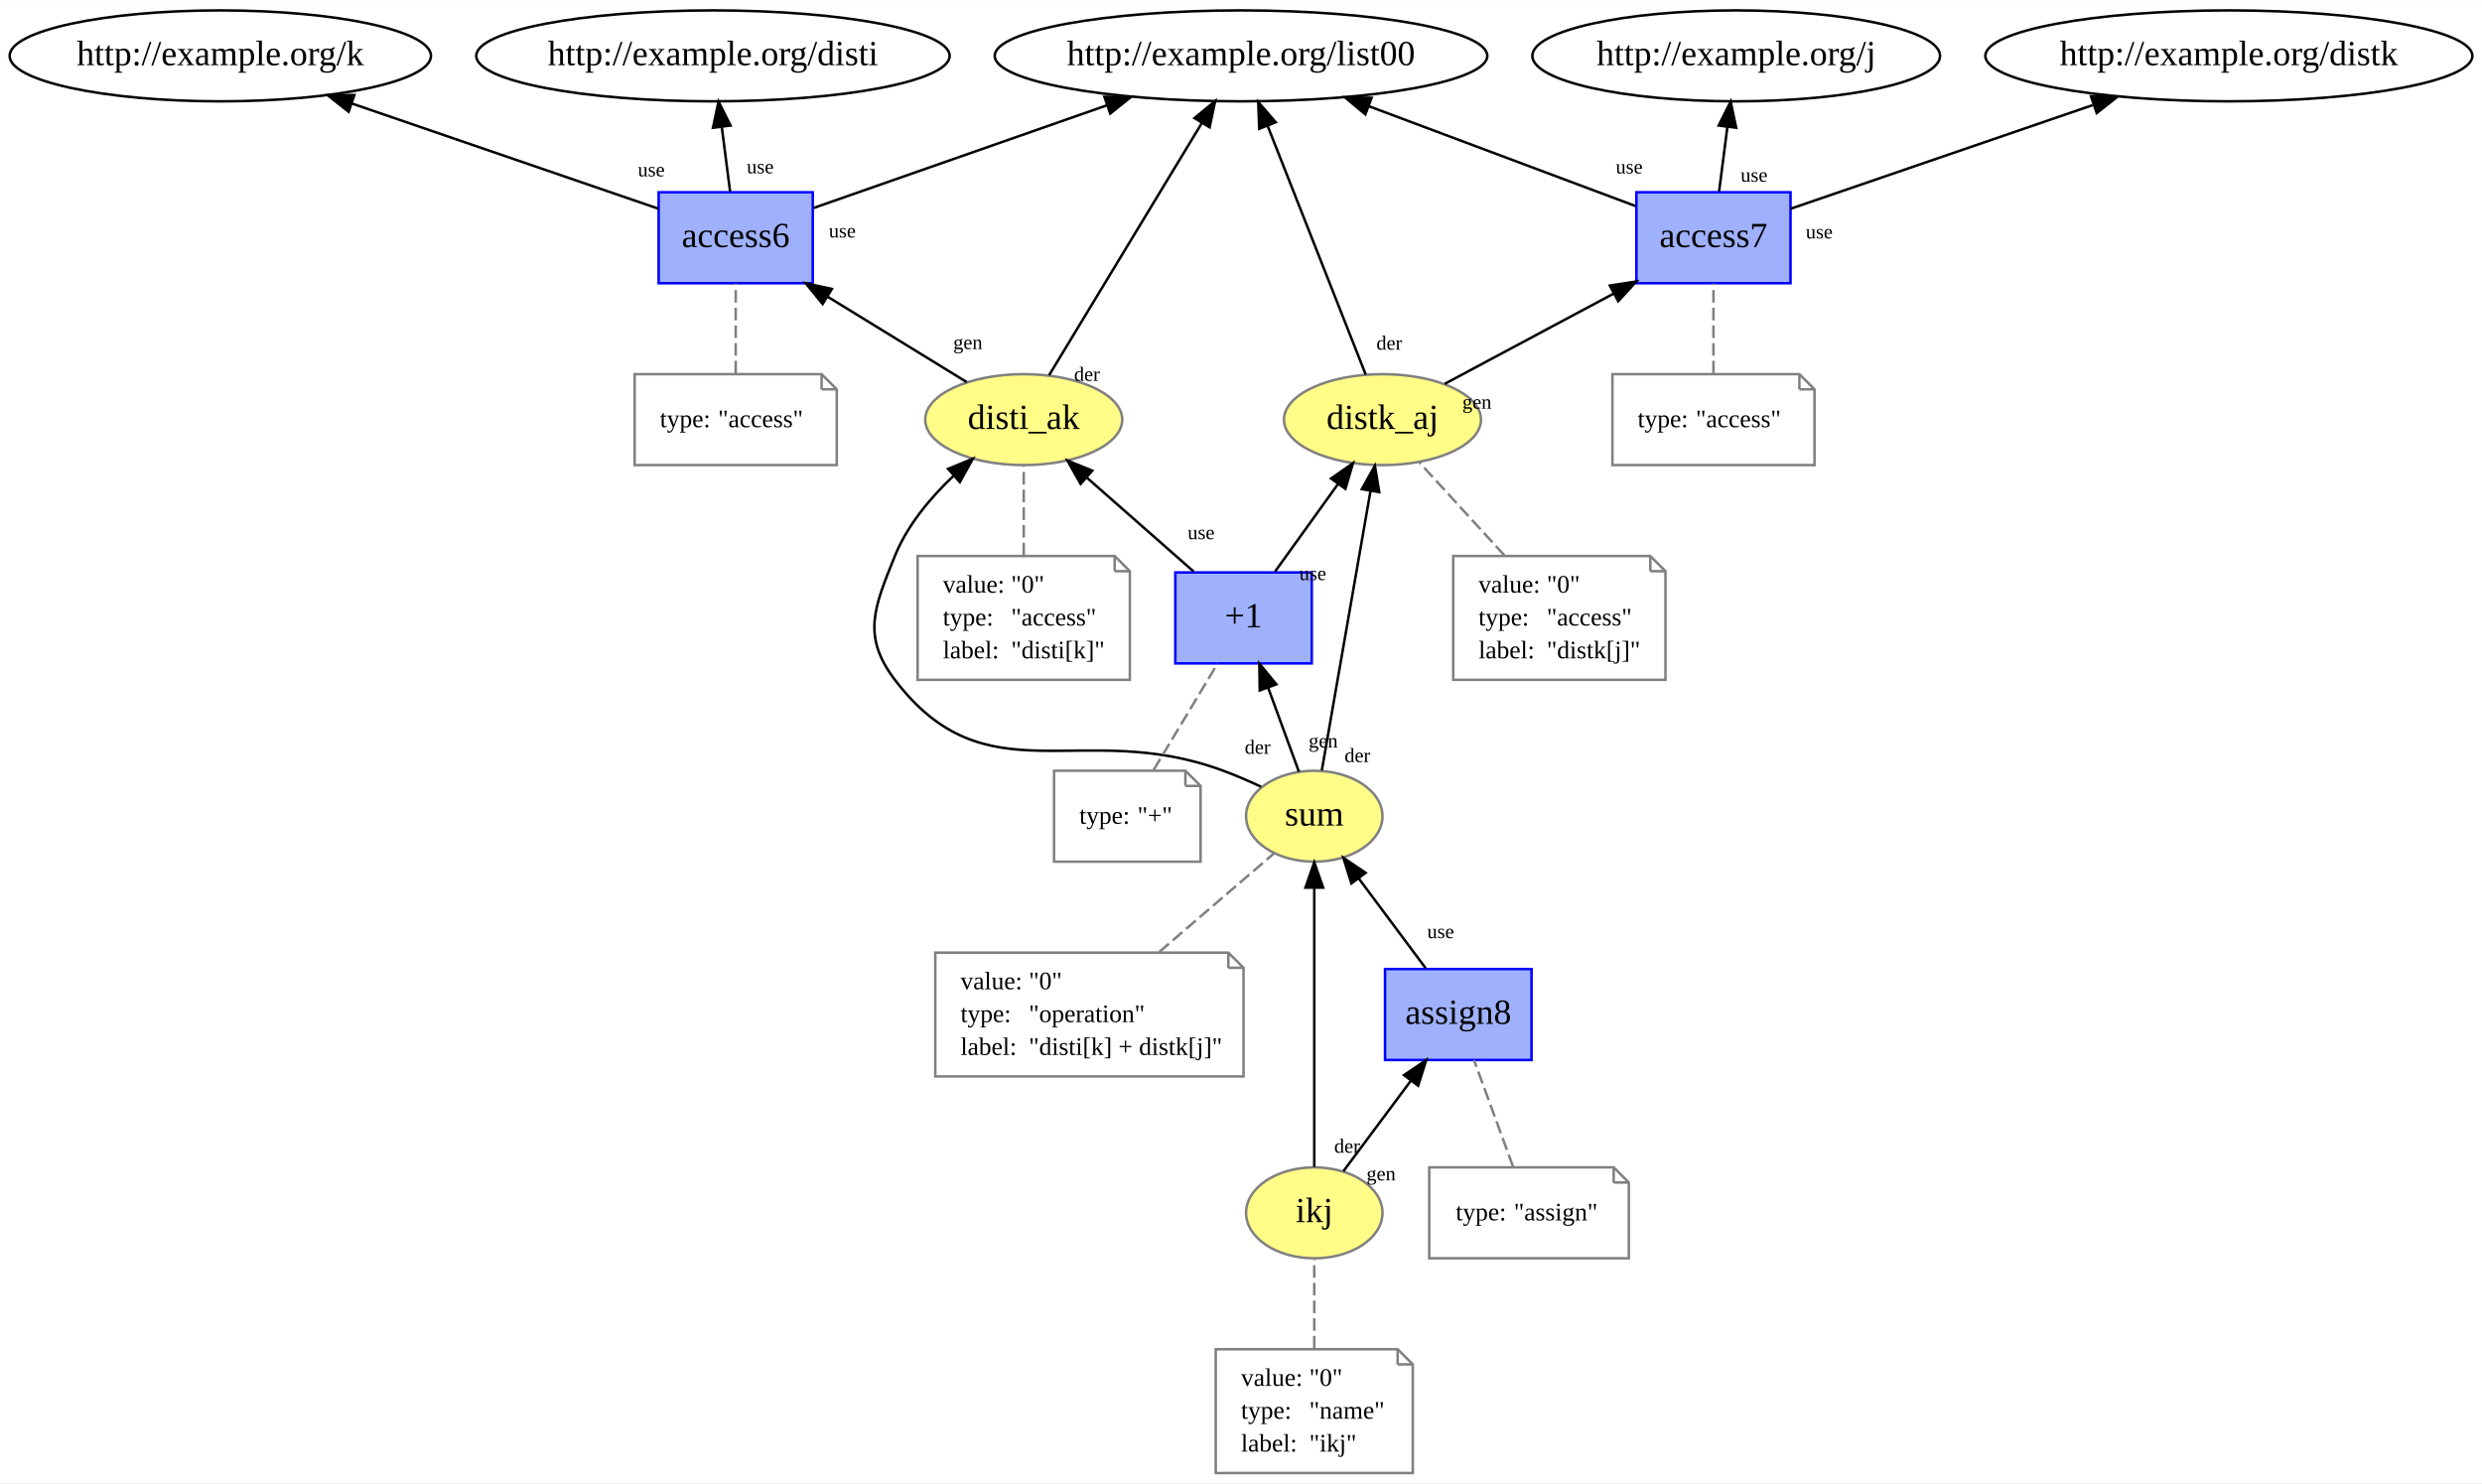
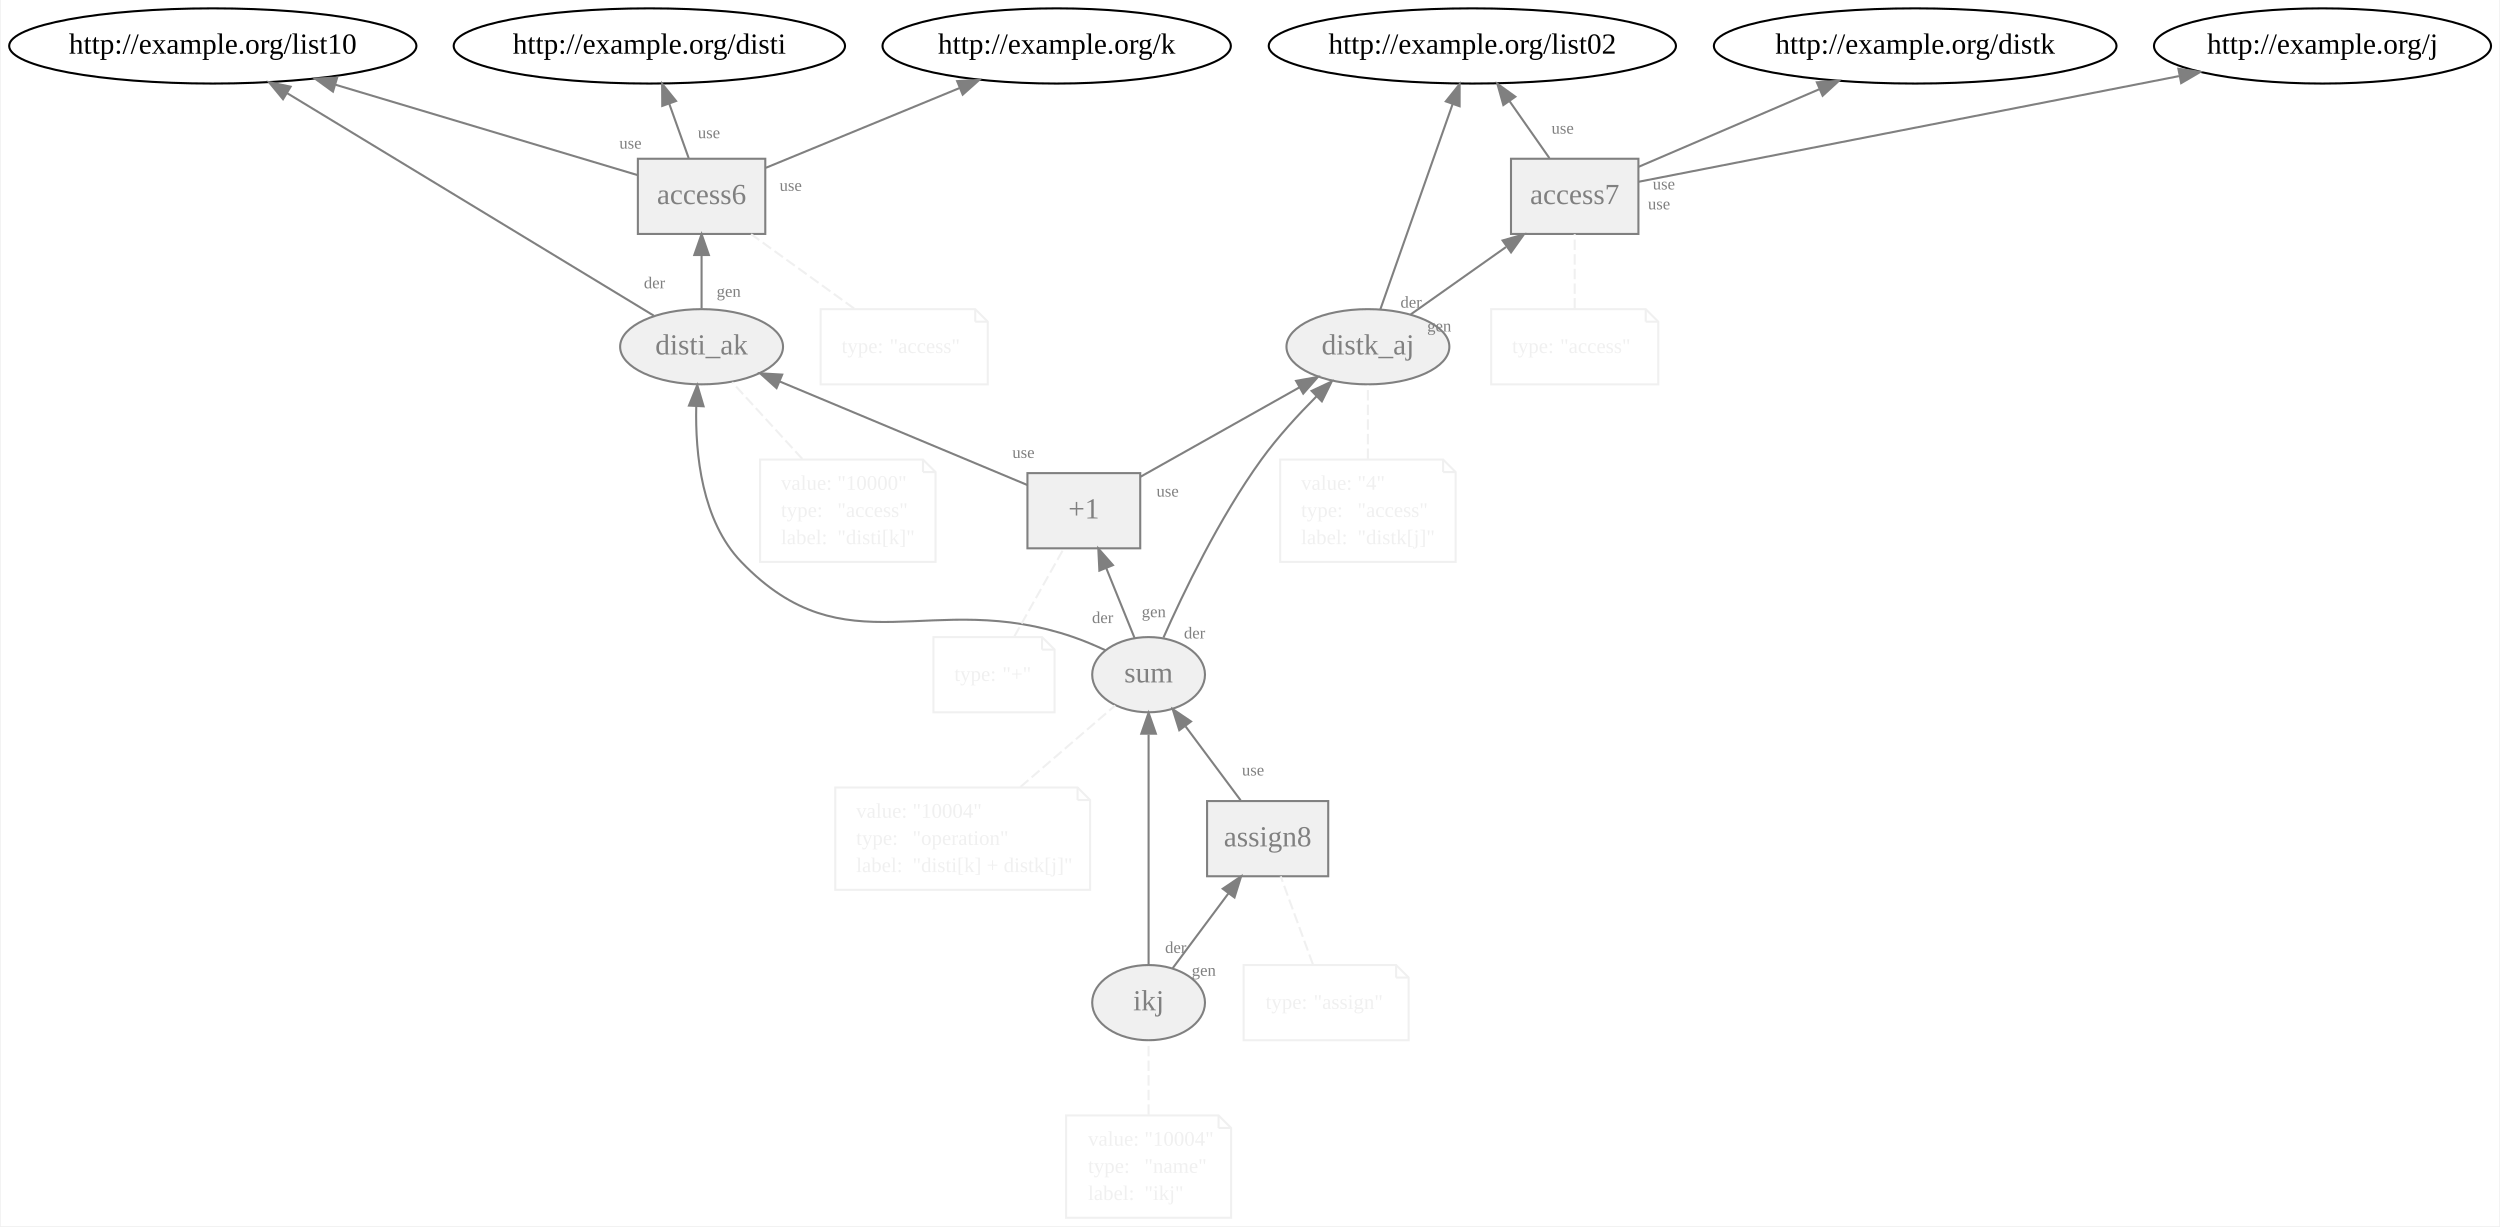
- <svg xmlns="http://www.w3.org/2000/svg" xmlns:xlink="http://www.w3.org/1999/xlink" width="982pt" height="587pt" viewBox="0.00 0.00 982.38 587.00">
-   <g id="graph0" class="graph" transform="scale(1 1) rotate(0) translate(4 583)">
-     <polygon fill="white" stroke="none" points="-4,4 -4,-583 978.384,-583 978.384,4 -4,4" />
+ <svg xmlns="http://www.w3.org/2000/svg" xmlns:xlink="http://www.w3.org/1999/xlink" width="1152pt" height="565pt" viewBox="0.00 0.00 1152.00 565.36">
+   <g id="graph0" class="graph" transform="scale(0.963143 0.963143) rotate(0) translate(4 583)">
+     <polygon fill="white" stroke="none" points="-4,4 -4,-583 1192.08,-583 1192.08,4 -4,4" />
    <g id="node1" class="node">
      <g id="a_node1">
        <a xlink:href="http://example.org/disti_ak" xlink:title="disti_ak">
-           <ellipse fill="#fffc87" stroke="#808080" cx="401.193" cy="-417" rx="38.993" ry="18" />
-           <text text-anchor="middle" x="401.193" y="-413.3" font-family="Times New Roman,serif" font-size="14.00">disti_ak</text>
+           <ellipse fill="#f0f0f0" stroke="gray" cx="331.491" cy="-417" rx="38.993" ry="18" />
+           <text text-anchor="middle" x="331.491" y="-413.3" font-family="Times New Roman,serif" font-size="14.00" fill="gray">disti_ak</text>
        </a>
      </g>
    </g>
    <g id="node3" class="node">
      <g id="a_node3">
        <a xlink:href="http://example.org/access6" xlink:title="access6">
-           <polygon fill="#9fb1fc" stroke="#0000ff" points="317.693,-507 256.693,-507 256.693,-471 317.693,-471 317.693,-507" />
-           <text text-anchor="middle" x="287.193" y="-485.3" font-family="Times New Roman,serif" font-size="14.00">access6</text>
+           <polygon fill="#f0f0f0" stroke="gray" points="361.991,-507 300.991,-507 300.991,-471 361.991,-471 361.991,-507" />
+           <text text-anchor="middle" x="331.491" y="-485.3" font-family="Times New Roman,serif" font-size="14.00" fill="gray">access6</text>
        </a>
      </g>
    </g>
    <g id="edge5" class="edge">
-       <path fill="none" stroke="black" d="M378.67,-431.83C362.944,-441.486 341.611,-454.585 323.502,-465.705" />
-       <polygon fill="black" stroke="black" points="321.6,-462.766 314.909,-470.981 325.263,-468.731 321.6,-462.766" />
-       <text text-anchor="middle" x="379.076" y="-444.924" font-family="Times New Roman,serif" font-size="8.00">gen</text>
+       <path fill="none" stroke="gray" d="M331.491,-435.303C331.491,-443.017 331.491,-452.288 331.491,-460.888" />
+       <polygon fill="gray" stroke="gray" points="327.991,-460.896 331.491,-470.896 334.991,-460.896 327.991,-460.896" />
+       <text text-anchor="middle" x="344.482" y="-440.903" font-family="Times New Roman,serif" font-size="8.00" fill="gray">gen</text>
    </g>
    <g id="node5" class="node">
-       <ellipse fill="none" stroke="black" cx="487.193" cy="-561" rx="97.483" ry="18" />
-       <text text-anchor="middle" x="487.193" y="-557.3" font-family="Times New Roman,serif" font-size="14.00">http://example.org/list00</text>
+       <ellipse fill="none" stroke="black" cx="97.491" cy="-561" rx="97.483" ry="18" />
+       <text text-anchor="middle" x="97.491" y="-557.3" font-family="Times New Roman,serif" font-size="14.00">http://example.org/list10</text>
    </g>
    <g id="edge4" class="edge">
-       <path fill="none" stroke="black" d="M411.226,-434.567C426.099,-459.125 454.123,-505.396 471.661,-534.354" />
-       <polygon fill="black" stroke="black" points="468.782,-536.358 476.956,-543.098 474.77,-532.732 468.782,-536.358" />
-       <text text-anchor="middle" x="426.223" y="-432.353" font-family="Times New Roman,serif" font-size="8.00">der</text>
+       <path fill="none" stroke="gray" d="M308.628,-431.874C267.705,-456.708 181.676,-508.914 133.008,-538.447" />
+       <polygon fill="gray" stroke="gray" points="131.108,-535.506 124.375,-543.686 134.74,-541.49 131.108,-535.506" />
+       <text text-anchor="middle" x="308.956" y="-444.971" font-family="Times New Roman,serif" font-size="8.00" fill="gray">der</text>
    </g>
    <g id="node2" class="node">
-       <polygon fill="none" stroke="gray" points="437.193,-363 359.193,-363 359.193,-314 443.193,-314 443.193,-357 437.193,-363" />
-       <polyline fill="none" stroke="gray" points="437.193,-363 437.193,-357 " />
-       <polyline fill="none" stroke="gray" points="443.193,-357 437.193,-357 " />
-       <text text-anchor="start" x="369.193" y="-348.5" font-family="Times New Roman,serif" font-size="10.00">value:</text>
-       <text text-anchor="start" x="396.193" y="-348.5" font-family="Times New Roman,serif" font-size="10.00">"0"</text>
-       <text text-anchor="start" x="369.193" y="-335.5" font-family="Times New Roman,serif" font-size="10.00">type:</text>
-       <text text-anchor="start" x="396.193" y="-335.5" font-family="Times New Roman,serif" font-size="10.00">"access"</text>
-       <text text-anchor="start" x="369.193" y="-322.5" font-family="Times New Roman,serif" font-size="10.00">label:</text>
-       <text text-anchor="start" x="396.193" y="-322.5" font-family="Times New Roman,serif" font-size="10.00">"disti[k]"</text>
+       <polygon fill="none" stroke="#f0f0f0" points="437.491,-363 359.491,-363 359.491,-314 443.491,-314 443.491,-357 437.491,-363" />
+       <polyline fill="none" stroke="#f0f0f0" points="437.491,-363 437.491,-357 " />
+       <polyline fill="none" stroke="#f0f0f0" points="443.491,-357 437.491,-357 " />
+       <text text-anchor="start" x="369.491" y="-348.5" font-family="Times New Roman,serif" font-size="10.00" fill="#f0f0f0">value:</text>
+       <text text-anchor="start" x="396.491" y="-348.5" font-family="Times New Roman,serif" font-size="10.00" fill="#f0f0f0">"10000"</text>
+       <text text-anchor="start" x="369.491" y="-335.5" font-family="Times New Roman,serif" font-size="10.00" fill="#f0f0f0">type:</text>
+       <text text-anchor="start" x="396.491" y="-335.5" font-family="Times New Roman,serif" font-size="10.00" fill="#f0f0f0">"access"</text>
+       <text text-anchor="start" x="369.491" y="-322.5" font-family="Times New Roman,serif" font-size="10.00" fill="#f0f0f0">label:</text>
+       <text text-anchor="start" x="396.491" y="-322.5" font-family="Times New Roman,serif" font-size="10.00" fill="#f0f0f0">"disti[k]"</text>
    </g>
    <g id="edge1" class="edge">
-       <path fill="none" stroke="gray" stroke-dasharray="5,2" d="M401.193,-363.286C401.193,-374.69 401.193,-388.105 401.193,-398.548" />
+       <path fill="none" stroke="#f0f0f0" stroke-dasharray="5,2" d="M379.727,-363.286C368.81,-375.216 355.879,-389.348 346.155,-399.975" />
    </g>
    <g id="edge3" class="edge">
-       <path fill="none" stroke="black" d="M318.004,-500.784C348.884,-511.592 397.028,-528.442 434.076,-541.409" />
-       <polygon fill="black" stroke="black" points="433.127,-544.785 443.721,-544.785 435.439,-538.178 433.127,-544.785" />
-       <text text-anchor="middle" x="329.375" y="-489.101" font-family="Times New Roman,serif" font-size="8.00">use</text>
+       <path fill="none" stroke="gray" d="M300.9,-499.151C264.313,-510.096 202.257,-528.66 156.286,-542.412" />
+       <polygon fill="gray" stroke="gray" points="155.02,-539.137 146.443,-545.356 157.027,-545.843 155.02,-539.137" />
+       <text text-anchor="middle" x="297.438" y="-511.846" font-family="Times New Roman,serif" font-size="8.00" fill="gray">use</text>
    </g>
    <g id="node6" class="node">
-       <ellipse fill="none" stroke="black" cx="278.193" cy="-561" rx="93.683" ry="18" />
-       <text text-anchor="middle" x="278.193" y="-557.3" font-family="Times New Roman,serif" font-size="14.00">http://example.org/disti</text>
+       <ellipse fill="none" stroke="black" cx="306.491" cy="-561" rx="93.683" ry="18" />
+       <text text-anchor="middle" x="306.491" y="-557.3" font-family="Times New Roman,serif" font-size="14.00">http://example.org/disti</text>
    </g>
    <g id="edge6" class="edge">
-       <path fill="none" stroke="black" d="M284.968,-507.303C283.976,-515.017 282.784,-524.288 281.679,-532.888" />
-       <polygon fill="black" stroke="black" points="278.196,-532.531 280.392,-542.896 285.138,-533.424 278.196,-532.531" />
-       <text text-anchor="middle" x="296.896" y="-514.499" font-family="Times New Roman,serif" font-size="8.00">use</text>
+       <path fill="none" stroke="gray" d="M325.312,-507.303C322.496,-515.187 319.1,-524.696 315.972,-533.454" />
+       <polygon fill="gray" stroke="gray" points="312.667,-532.301 312.6,-542.896 319.26,-534.655 312.667,-532.301" />
+       <text text-anchor="middle" x="335.023" y="-516.836" font-family="Times New Roman,serif" font-size="8.00" fill="gray">use</text>
    </g>
    <g id="node7" class="node">
-       <ellipse fill="none" stroke="black" cx="83.193" cy="-561" rx="83.386" ry="18" />
-       <text text-anchor="middle" x="83.193" y="-557.3" font-family="Times New Roman,serif" font-size="14.00">http://example.org/k</text>
+       <ellipse fill="none" stroke="black" cx="501.491" cy="-561" rx="83.386" ry="18" />
+       <text text-anchor="middle" x="501.491" y="-557.3" font-family="Times New Roman,serif" font-size="14.00">http://example.org/k</text>
    </g>
    <g id="edge7" class="edge">
-       <path fill="none" stroke="black" d="M256.652,-500.48C224.58,-511.485 173.565,-528.99 135.145,-542.173" />
-       <polygon fill="black" stroke="black" points="133.99,-538.869 125.668,-545.425 136.262,-545.49 133.99,-538.869" />
-       <text text-anchor="middle" x="253.774" y="-513.301" font-family="Times New Roman,serif" font-size="8.00">use</text>
+       <path fill="none" stroke="gray" d="M362.277,-502.676C388.179,-513.342 425.607,-528.754 455.133,-540.911" />
+       <polygon fill="gray" stroke="gray" points="453.838,-544.163 464.417,-544.734 456.503,-537.69 453.838,-544.163" />
+       <text text-anchor="middle" x="374.158" y="-491.62" font-family="Times New Roman,serif" font-size="8.00" fill="gray">use</text>
    </g>
    <g id="node4" class="node">
-       <polygon fill="none" stroke="gray" points="321.193,-435 247.193,-435 247.193,-399 327.193,-399 327.193,-429 321.193,-435" />
-       <polyline fill="none" stroke="gray" points="321.193,-435 321.193,-429 " />
-       <polyline fill="none" stroke="gray" points="327.193,-429 321.193,-429 " />
-       <text text-anchor="start" x="257.193" y="-414" font-family="Times New Roman,serif" font-size="10.00">type:</text>
-       <text text-anchor="start" x="280.193" y="-414" font-family="Times New Roman,serif" font-size="10.00">"access"</text>
+       <polygon fill="none" stroke="#f0f0f0" points="462.491,-435 388.491,-435 388.491,-399 468.491,-399 468.491,-429 462.491,-435" />
+       <polyline fill="none" stroke="#f0f0f0" points="462.491,-435 462.491,-429 " />
+       <polyline fill="none" stroke="#f0f0f0" points="468.491,-429 462.491,-429 " />
+       <text text-anchor="start" x="398.491" y="-414" font-family="Times New Roman,serif" font-size="10.00" fill="#f0f0f0">type:</text>
+       <text text-anchor="start" x="421.491" y="-414" font-family="Times New Roman,serif" font-size="10.00" fill="#f0f0f0">"access"</text>
    </g>
    <g id="edge2" class="edge">
-       <path fill="none" stroke="gray" stroke-dasharray="5,2" d="M287.193,-435.303C287.193,-446.154 287.193,-460.083 287.193,-470.896" />
+       <path fill="none" stroke="#f0f0f0" stroke-dasharray="5,2" d="M404.514,-435.303C389.478,-446.154 370.176,-460.083 355.193,-470.896" />
    </g>
    <g id="node8" class="node">
      <g id="a_node8">
        <a xlink:href="http://example.org/distk_aj" xlink:title="distk_aj">
-           <ellipse fill="#fffc87" stroke="#808080" cx="543.193" cy="-417" rx="38.993" ry="18" />
-           <text text-anchor="middle" x="543.193" y="-413.3" font-family="Times New Roman,serif" font-size="14.00">distk_aj</text>
-         </a>
-       </g>
-     </g>
-     <g id="edge11" class="edge">
-       <path fill="none" stroke="black" d="M536.549,-434.847C526.96,-459.162 509.143,-504.34 497.743,-533.247" />
-       <polygon fill="black" stroke="black" points="494.415,-532.145 494.002,-542.732 500.927,-534.714 494.415,-532.145" />
-       <text text-anchor="middle" x="545.882" y="-444.69" font-family="Times New Roman,serif" font-size="8.00">der</text>
+           <ellipse fill="#f0f0f0" stroke="gray" cx="650.491" cy="-417" rx="38.993" ry="18" />
+           <text text-anchor="middle" x="650.491" y="-413.3" font-family="Times New Roman,serif" font-size="14.00" fill="gray">distk_aj</text>
+         </a>
+       </g>
    </g>
    <g id="node10" class="node">
      <g id="a_node10">
        <a xlink:href="http://example.org/access7" xlink:title="access7">
-           <polygon fill="#9fb1fc" stroke="#0000ff" points="704.693,-507 643.693,-507 643.693,-471 704.693,-471 704.693,-507" />
-           <text text-anchor="middle" x="674.193" y="-485.3" font-family="Times New Roman,serif" font-size="14.00">access7</text>
+           <polygon fill="#f0f0f0" stroke="gray" points="779.991,-507 718.991,-507 718.991,-471 779.991,-471 779.991,-507" />
+           <text text-anchor="middle" x="749.491" y="-485.3" font-family="Times New Roman,serif" font-size="14.00" fill="gray">access7</text>
        </a>
      </g>
    </g>
    <g id="edge12" class="edge">
-       <path fill="none" stroke="black" d="M567.833,-431.166C586.64,-441.216 612.93,-455.264 634.666,-466.879" />
-       <polygon fill="black" stroke="black" points="633.198,-470.063 643.667,-471.689 636.497,-463.889 633.198,-470.063" />
-       <text text-anchor="middle" x="580.57" y="-421.344" font-family="Times New Roman,serif" font-size="8.00">gen</text>
+       <path fill="none" stroke="gray" d="M671.004,-432.504C684.166,-441.81 701.549,-454.102 716.61,-464.751" />
+       <polygon fill="gray" stroke="gray" points="714.975,-467.881 725.16,-470.796 719.016,-462.165 714.975,-467.881" />
+       <text text-anchor="middle" x="684.628" y="-424.327" font-family="Times New Roman,serif" font-size="8.00" fill="gray">gen</text>
+     </g>
+     <g id="node12" class="node">
+       <ellipse fill="none" stroke="black" cx="700.491" cy="-561" rx="97.483" ry="18" />
+       <text text-anchor="middle" x="700.491" y="-557.3" font-family="Times New Roman,serif" font-size="14.00">http://example.org/list02</text>
+     </g>
+     <g id="edge11" class="edge">
+       <path fill="none" stroke="gray" d="M656.423,-434.847C664.985,-459.162 680.893,-504.34 691.071,-533.247" />
+       <polygon fill="gray" stroke="gray" points="687.788,-534.462 694.411,-542.732 694.391,-532.137 687.788,-534.462" />
+       <text text-anchor="middle" x="671.167" y="-435.707" font-family="Times New Roman,serif" font-size="8.00" fill="gray">der</text>
    </g>
    <g id="node9" class="node">
-       <polygon fill="none" stroke="gray" points="649.193,-363 571.193,-363 571.193,-314 655.193,-314 655.193,-357 649.193,-363" />
-       <polyline fill="none" stroke="gray" points="649.193,-363 649.193,-357 " />
-       <polyline fill="none" stroke="gray" points="655.193,-357 649.193,-357 " />
-       <text text-anchor="start" x="581.193" y="-348.5" font-family="Times New Roman,serif" font-size="10.00">value:</text>
-       <text text-anchor="start" x="608.193" y="-348.5" font-family="Times New Roman,serif" font-size="10.00">"0"</text>
-       <text text-anchor="start" x="581.193" y="-335.5" font-family="Times New Roman,serif" font-size="10.00">type:</text>
-       <text text-anchor="start" x="608.193" y="-335.5" font-family="Times New Roman,serif" font-size="10.00">"access"</text>
-       <text text-anchor="start" x="581.193" y="-322.5" font-family="Times New Roman,serif" font-size="10.00">label:</text>
-       <text text-anchor="start" x="608.193" y="-322.5" font-family="Times New Roman,serif" font-size="10.00">"distk[j]"</text>
+       <polygon fill="none" stroke="#f0f0f0" points="686.491,-363 608.491,-363 608.491,-314 692.491,-314 692.491,-357 686.491,-363" />
+       <polyline fill="none" stroke="#f0f0f0" points="686.491,-363 686.491,-357 " />
+       <polyline fill="none" stroke="#f0f0f0" points="692.491,-357 686.491,-357 " />
+       <text text-anchor="start" x="618.491" y="-348.5" font-family="Times New Roman,serif" font-size="10.00" fill="#f0f0f0">value:</text>
+       <text text-anchor="start" x="645.491" y="-348.5" font-family="Times New Roman,serif" font-size="10.00" fill="#f0f0f0">"4"</text>
+       <text text-anchor="start" x="618.491" y="-335.5" font-family="Times New Roman,serif" font-size="10.00" fill="#f0f0f0">type:</text>
+       <text text-anchor="start" x="645.491" y="-335.5" font-family="Times New Roman,serif" font-size="10.00" fill="#f0f0f0">"access"</text>
+       <text text-anchor="start" x="618.491" y="-322.5" font-family="Times New Roman,serif" font-size="10.00" fill="#f0f0f0">label:</text>
+       <text text-anchor="start" x="645.491" y="-322.5" font-family="Times New Roman,serif" font-size="10.00" fill="#f0f0f0">"distk[j]"</text>
    </g>
    <g id="edge8" class="edge">
-       <path fill="none" stroke="gray" stroke-dasharray="5,2" d="M591.428,-363.286C580.511,-375.216 567.58,-389.348 557.856,-399.975" />
+       <path fill="none" stroke="#f0f0f0" stroke-dasharray="5,2" d="M650.491,-363.286C650.491,-374.69 650.491,-388.105 650.491,-398.548" />
    </g>
    <g id="edge10" class="edge">
-       <path fill="none" stroke="black" d="M643.313,-501.559C614.705,-512.268 571.622,-528.396 537.956,-540.998" />
-       <polygon fill="black" stroke="black" points="536.423,-537.834 528.285,-544.618 538.877,-544.39 536.423,-537.834" />
-       <text text-anchor="middle" x="640.843" y="-514.454" font-family="Times New Roman,serif" font-size="8.00">use</text>
-     </g>
-     <g id="node12" class="node">
-       <ellipse fill="none" stroke="black" cx="878.193" cy="-561" rx="96.383" ry="18" />
-       <text text-anchor="middle" x="878.193" y="-557.3" font-family="Times New Roman,serif" font-size="14.00">http://example.org/distk</text>
+       <path fill="none" stroke="gray" d="M737.379,-507.303C731.623,-515.526 724.63,-525.517 718.286,-534.579" />
+       <polygon fill="gray" stroke="gray" points="715.332,-532.696 712.464,-542.896 721.066,-536.71 715.332,-532.696" />
+       <text text-anchor="middle" x="743.72" y="-518.997" font-family="Times New Roman,serif" font-size="8.00" fill="gray">use</text>
+     </g>
+     <g id="node13" class="node">
+       <ellipse fill="none" stroke="black" cx="912.491" cy="-561" rx="96.383" ry="18" />
+       <text text-anchor="middle" x="912.491" y="-557.3" font-family="Times New Roman,serif" font-size="14.00">http://example.org/distk</text>
    </g>
    <g id="edge13" class="edge">
-       <path fill="none" stroke="black" d="M704.733,-500.48C736.262,-511.298 786.095,-528.398 824.274,-541.499" />
-       <polygon fill="black" stroke="black" points="823.615,-544.972 834.209,-544.908 825.887,-538.351 823.615,-544.972" />
-       <text text-anchor="middle" x="716.044" y="-488.727" font-family="Times New Roman,serif" font-size="8.00">use</text>
-     </g>
-     <g id="node13" class="node">
-       <ellipse fill="none" stroke="black" cx="683.193" cy="-561" rx="80.686" ry="18" />
-       <text text-anchor="middle" x="683.193" y="-557.3" font-family="Times New Roman,serif" font-size="14.00">http://example.org/j</text>
+       <path fill="none" stroke="gray" d="M780.15,-503.166C804.486,-513.617 838.892,-528.393 866.522,-540.259" />
+       <polygon fill="gray" stroke="gray" points="865.416,-543.593 875.986,-544.323 868.178,-537.161 865.416,-543.593" />
+       <text text-anchor="middle" x="792.168" y="-492.29" font-family="Times New Roman,serif" font-size="8.00" fill="gray">use</text>
+     </g>
+     <g id="node14" class="node">
+       <ellipse fill="none" stroke="black" cx="1107.49" cy="-561" rx="80.686" ry="18" />
+       <text text-anchor="middle" x="1107.49" y="-557.3" font-family="Times New Roman,serif" font-size="14.00">http://example.org/j</text>
    </g>
    <g id="edge14" class="edge">
-       <path fill="none" stroke="black" d="M676.417,-507.303C677.409,-515.017 678.601,-524.288 679.707,-532.888" />
-       <polygon fill="black" stroke="black" points="676.247,-533.424 680.993,-542.896 683.19,-532.531 676.247,-533.424" />
-       <text text-anchor="middle" x="690.258" y="-511.186" font-family="Times New Roman,serif" font-size="8.00">use</text>
+       <path fill="none" stroke="gray" d="M780.014,-495.968C836.977,-507.106 960.749,-531.307 1038.76,-546.56" />
+       <polygon fill="gray" stroke="gray" points="1038.49,-550.074 1048.98,-548.558 1039.83,-543.204 1038.49,-550.074" />
+       <text text-anchor="middle" x="789.868" y="-482.758" font-family="Times New Roman,serif" font-size="8.00" fill="gray">use</text>
    </g>
    <g id="node11" class="node">
-       <polygon fill="none" stroke="gray" points="708.193,-435 634.193,-435 634.193,-399 714.193,-399 714.193,-429 708.193,-435" />
-       <polyline fill="none" stroke="gray" points="708.193,-435 708.193,-429 " />
-       <polyline fill="none" stroke="gray" points="714.193,-429 708.193,-429 " />
-       <text text-anchor="start" x="644.193" y="-414" font-family="Times New Roman,serif" font-size="10.00">type:</text>
-       <text text-anchor="start" x="667.193" y="-414" font-family="Times New Roman,serif" font-size="10.00">"access"</text>
+       <polygon fill="none" stroke="#f0f0f0" points="783.491,-435 709.491,-435 709.491,-399 789.491,-399 789.491,-429 783.491,-435" />
+       <polyline fill="none" stroke="#f0f0f0" points="783.491,-435 783.491,-429 " />
+       <polyline fill="none" stroke="#f0f0f0" points="789.491,-429 783.491,-429 " />
+       <text text-anchor="start" x="719.491" y="-414" font-family="Times New Roman,serif" font-size="10.00" fill="#f0f0f0">type:</text>
+       <text text-anchor="start" x="742.491" y="-414" font-family="Times New Roman,serif" font-size="10.00" fill="#f0f0f0">"access"</text>
    </g>
    <g id="edge9" class="edge">
-       <path fill="none" stroke="gray" stroke-dasharray="5,2" d="M674.193,-435.303C674.193,-446.154 674.193,-460.083 674.193,-470.896" />
-     </g>
-     <g id="node14" class="node">
-       <g id="a_node14">
+       <path fill="none" stroke="#f0f0f0" stroke-dasharray="5,2" d="M749.491,-435.303C749.491,-446.154 749.491,-460.083 749.491,-470.896" />
+     </g>
+     <g id="node15" class="node">
+       <g id="a_node15">
        <a xlink:href="http://example.org/sum" xlink:title="sum">
-           <ellipse fill="#fffc87" stroke="#808080" cx="516.193" cy="-260" rx="27" ry="18" />
-           <text text-anchor="middle" x="516.193" y="-256.3" font-family="Times New Roman,serif" font-size="14.00">sum</text>
+           <ellipse fill="#f0f0f0" stroke="gray" cx="545.491" cy="-260" rx="27" ry="18" />
+           <text text-anchor="middle" x="545.491" y="-256.3" font-family="Times New Roman,serif" font-size="14.00" fill="gray">sum</text>
        </a>
      </g>
    </g>
    <g id="edge18" class="edge">
-       <path fill="none" stroke="black" d="M495.131,-271.682C490.29,-273.929 485.117,-276.171 480.193,-278 423.993,-298.876 386.49,-266.285 350.193,-314 337.007,-331.333 342.052,-342.801 350.193,-363 355.078,-375.122 364.208,-386.022 373.408,-394.74" />
-       <polygon fill="black" stroke="black" points="371.258,-397.511 381.061,-401.529 375.903,-392.275 371.258,-397.511" />
-       <text text-anchor="middle" x="493.757" y="-284.719" font-family="Times New Roman,serif" font-size="8.00">der</text>
+       <path fill="none" stroke="gray" d="M524.873,-271.679C519.921,-273.979 514.588,-276.243 509.491,-278 440.991,-301.61 400.729,-261.79 350.491,-314 331.623,-333.609 328.407,-365.597 328.941,-388.524" />
+       <polygon fill="gray" stroke="gray" points="325.452,-388.83 329.43,-398.65 332.444,-388.492 325.452,-388.83" />
+       <text text-anchor="middle" x="523.489" y="-284.715" font-family="Times New Roman,serif" font-size="8.00" fill="gray">der</text>
    </g>
    <g id="edge20" class="edge">
-       <path fill="none" stroke="black" d="M519.185,-278.18C523.848,-304.948 532.888,-356.842 538.446,-388.752" />
-       <polygon fill="black" stroke="black" points="535.022,-389.492 540.187,-398.743 541.918,-388.291 535.022,-389.492" />
-       <text text-anchor="middle" x="533.27" y="-281.439" font-family="Times New Roman,serif" font-size="8.00">der</text>
+       <path fill="none" stroke="gray" d="M552.591,-277.722C561.854,-298.635 579.284,-335.082 599.491,-363 607.213,-373.667 616.989,-384.341 625.912,-393.285" />
+       <polygon fill="gray" stroke="gray" points="623.545,-395.865 633.143,-400.352 628.438,-390.859 623.545,-395.865" />
+       <text text-anchor="middle" x="567.514" y="-277.337" font-family="Times New Roman,serif" font-size="8.00" fill="gray">der</text>
+     </g>
+     <g id="node17" class="node">
+       <g id="a_node17">
+         <a xlink:href="http://example.org/+1" xlink:title="+1">
+           <polygon fill="#f0f0f0" stroke="gray" points="541.491,-356.5 487.491,-356.5 487.491,-320.5 541.491,-320.5 541.491,-356.5" />
+           <text text-anchor="middle" x="514.491" y="-334.8" font-family="Times New Roman,serif" font-size="14.00" fill="gray">+1</text>
+         </a>
+       </g>
+     </g>
+     <g id="edge21" class="edge">
+       <path fill="none" stroke="gray" d="M538.765,-277.599C534.798,-287.388 529.689,-299.997 525.181,-311.12" />
+       <polygon fill="gray" stroke="gray" points="521.931,-309.821 521.419,-320.403 528.419,-312.45 521.931,-309.821" />
+       <text text-anchor="middle" x="547.988" y="-287.529" font-family="Times New Roman,serif" font-size="8.00" fill="gray">gen</text>
    </g>
    <g id="node16" class="node">
-       <g id="a_node16">
-         <a xlink:href="http://example.org/+1" xlink:title="+1">
-           <polygon fill="#9fb1fc" stroke="#0000ff" points="515.193,-356.5 461.193,-356.5 461.193,-320.5 515.193,-320.5 515.193,-356.5" />
-           <text text-anchor="middle" x="488.193" y="-334.8" font-family="Times New Roman,serif" font-size="14.00">+1</text>
-         </a>
-       </g>
-     </g>
-     <g id="edge21" class="edge">
-       <path fill="none" stroke="black" d="M510.117,-277.599C506.571,-287.289 502.012,-299.743 497.972,-310.782" />
-       <polygon fill="black" stroke="black" points="494.601,-309.81 494.45,-320.403 501.174,-312.216 494.601,-309.81" />
-       <text text-anchor="middle" x="519.738" y="-287.207" font-family="Times New Roman,serif" font-size="8.00">gen</text>
-     </g>
-     <g id="node15" class="node">
-       <polygon fill="none" stroke="gray" points="482.193,-206 366.193,-206 366.193,-157 488.193,-157 488.193,-200 482.193,-206" />
-       <polyline fill="none" stroke="gray" points="482.193,-206 482.193,-200 " />
-       <polyline fill="none" stroke="gray" points="488.193,-200 482.193,-200 " />
-       <text text-anchor="start" x="376.193" y="-191.5" font-family="Times New Roman,serif" font-size="10.00">value:</text>
-       <text text-anchor="start" x="403.193" y="-191.5" font-family="Times New Roman,serif" font-size="10.00">"0"</text>
-       <text text-anchor="start" x="376.193" y="-178.5" font-family="Times New Roman,serif" font-size="10.00">type:</text>
-       <text text-anchor="start" x="403.193" y="-178.5" font-family="Times New Roman,serif" font-size="10.00">"operation"</text>
-       <text text-anchor="start" x="376.193" y="-165.5" font-family="Times New Roman,serif" font-size="10.00">label:</text>
-       <text text-anchor="start" x="403.193" y="-165.5" font-family="Times New Roman,serif" font-size="10.00">"disti[k] + distk[j]"</text>
+       <polygon fill="none" stroke="#f0f0f0" points="511.491,-206 395.491,-206 395.491,-157 517.491,-157 517.491,-200 511.491,-206" />
+       <polyline fill="none" stroke="#f0f0f0" points="511.491,-206 511.491,-200 " />
+       <polyline fill="none" stroke="#f0f0f0" points="517.491,-200 511.491,-200 " />
+       <text text-anchor="start" x="405.491" y="-191.5" font-family="Times New Roman,serif" font-size="10.00" fill="#f0f0f0">value:</text>
+       <text text-anchor="start" x="432.491" y="-191.5" font-family="Times New Roman,serif" font-size="10.00" fill="#f0f0f0">"10004"</text>
+       <text text-anchor="start" x="405.491" y="-178.5" font-family="Times New Roman,serif" font-size="10.00" fill="#f0f0f0">type:</text>
+       <text text-anchor="start" x="432.491" y="-178.5" font-family="Times New Roman,serif" font-size="10.00" fill="#f0f0f0">"operation"</text>
+       <text text-anchor="start" x="405.491" y="-165.5" font-family="Times New Roman,serif" font-size="10.00" fill="#f0f0f0">label:</text>
+       <text text-anchor="start" x="432.491" y="-165.5" font-family="Times New Roman,serif" font-size="10.00" fill="#f0f0f0">"disti[k] + distk[j]"</text>
    </g>
    <g id="edge15" class="edge">
-       <path fill="none" stroke="gray" stroke-dasharray="5,2" d="M454.865,-206.286C469.765,-219.093 487.617,-234.438 500.207,-245.26" />
+       <path fill="none" stroke="#f0f0f0" stroke-dasharray="5,2" d="M484.164,-206.286C499.064,-219.093 516.916,-234.438 529.506,-245.26" />
    </g>
    <g id="edge17" class="edge">
-       <path fill="none" stroke="black" d="M468.451,-356.859C455.878,-367.914 439.486,-382.328 426.032,-394.158" />
-       <polygon fill="black" stroke="black" points="423.7,-391.548 418.501,-400.78 428.322,-396.805 423.7,-391.548" />
-       <text text-anchor="middle" x="471.397" y="-369.667" font-family="Times New Roman,serif" font-size="8.00">use</text>
+       <path fill="none" stroke="gray" d="M487.489,-350.788C456.136,-363.894 404.226,-385.595 368.976,-400.33" />
+       <polygon fill="gray" stroke="gray" points="367.382,-397.203 359.506,-404.289 370.082,-403.661 367.382,-397.203" />
+       <text text-anchor="middle" x="485.58" y="-363.766" font-family="Times New Roman,serif" font-size="8.00" fill="gray">use</text>
    </g>
    <g id="edge19" class="edge">
-       <path fill="none" stroke="black" d="M500.673,-356.859C508.048,-367.117 517.501,-380.266 525.621,-391.56" />
-       <polygon fill="black" stroke="black" points="522.835,-393.68 531.514,-399.756 528.518,-389.593 522.835,-393.68" />
-       <text text-anchor="middle" x="515.598" y="-353.465" font-family="Times New Roman,serif" font-size="8.00">use</text>
-     </g>
-     <g id="node17" class="node">
-       <polygon fill="none" stroke="gray" points="465.193,-278 413.193,-278 413.193,-242 471.193,-242 471.193,-272 465.193,-278" />
-       <polyline fill="none" stroke="gray" points="465.193,-278 465.193,-272 " />
-       <polyline fill="none" stroke="gray" points="471.193,-272 465.193,-272 " />
-       <text text-anchor="start" x="423.193" y="-257" font-family="Times New Roman,serif" font-size="10.00">type:</text>
-       <text text-anchor="start" x="446.193" y="-257" font-family="Times New Roman,serif" font-size="10.00">"+"</text>
+       <path fill="none" stroke="gray" d="M541.686,-354.797C563.584,-367.115 594.442,-384.472 617.705,-397.558" />
+       <polygon fill="gray" stroke="gray" points="616.098,-400.669 626.529,-402.521 619.53,-394.568 616.098,-400.669" />
+       <text text-anchor="middle" x="554.592" y="-345.252" font-family="Times New Roman,serif" font-size="8.00" fill="gray">use</text>
+     </g>
+     <g id="node18" class="node">
+       <polygon fill="none" stroke="#f0f0f0" points="494.491,-278 442.491,-278 442.491,-242 500.491,-242 500.491,-272 494.491,-278" />
+       <polyline fill="none" stroke="#f0f0f0" points="494.491,-278 494.491,-272 " />
+       <polyline fill="none" stroke="#f0f0f0" points="500.491,-272 494.491,-272 " />
+       <text text-anchor="start" x="452.491" y="-257" font-family="Times New Roman,serif" font-size="10.00" fill="#f0f0f0">type:</text>
+       <text text-anchor="start" x="475.491" y="-257" font-family="Times New Roman,serif" font-size="10.00" fill="#f0f0f0">"+"</text>
    </g>
    <g id="edge16" class="edge">
-       <path fill="none" stroke="gray" stroke-dasharray="5,2" d="M452.631,-278.359C460.212,-290.967 470.42,-307.943 477.954,-320.473" />
-     </g>
-     <g id="node18" class="node">
-       <g id="a_node18">
+       <path fill="none" stroke="#f0f0f0" stroke-dasharray="5,2" d="M481.249,-278.359C488.335,-290.967 497.878,-307.943 504.921,-320.473" />
+     </g>
+     <g id="node19" class="node">
+       <g id="a_node19">
        <a xlink:href="http://example.org/ikj" xlink:title="ikj">
-           <ellipse fill="#fffc87" stroke="#808080" cx="516.193" cy="-103" rx="27" ry="18" />
-           <text text-anchor="middle" x="516.193" y="-99.3" font-family="Times New Roman,serif" font-size="14.00">ikj</text>
+           <ellipse fill="#f0f0f0" stroke="gray" cx="545.491" cy="-103" rx="27" ry="18" />
+           <text text-anchor="middle" x="545.491" y="-99.3" font-family="Times New Roman,serif" font-size="14.00" fill="gray">ikj</text>
        </a>
      </g>
    </g>
    <g id="edge25" class="edge">
-       <path fill="none" stroke="black" d="M516.193,-121.18C516.193,-147.832 516.193,-199.391 516.193,-231.335" />
-       <polygon fill="black" stroke="black" points="512.693,-231.743 516.193,-241.743 519.693,-231.743 512.693,-231.743" />
-       <text text-anchor="middle" x="529.183" y="-126.78" font-family="Times New Roman,serif" font-size="8.00">der</text>
+       <path fill="none" stroke="gray" d="M545.491,-121.18C545.491,-147.832 545.491,-199.391 545.491,-231.335" />
+       <polygon fill="gray" stroke="gray" points="541.991,-231.743 545.491,-241.743 548.991,-231.743 541.991,-231.743" />
+       <text text-anchor="middle" x="558.482" y="-126.78" font-family="Times New Roman,serif" font-size="8.00" fill="gray">der</text>
+     </g>
+     <g id="node21" class="node">
+       <g id="a_node21">
+         <a xlink:href="http://example.org/assign8" xlink:title="assign8">
+           <polygon fill="#f0f0f0" stroke="gray" points="631.491,-199.5 573.491,-199.5 573.491,-163.5 631.491,-163.5 631.491,-199.5" />
+           <text text-anchor="middle" x="602.491" y="-177.8" font-family="Times New Roman,serif" font-size="14.00" fill="gray">assign8</text>
+         </a>
+       </g>
+     </g>
+     <g id="edge26" class="edge">
+       <path fill="none" stroke="gray" d="M557.026,-119.481C564.67,-129.739 574.873,-143.434 583.677,-155.249" />
+       <polygon fill="gray" stroke="gray" points="581.002,-157.517 589.784,-163.445 586.615,-153.335 581.002,-157.517" />
+       <text text-anchor="middle" x="571.924" y="-115.834" font-family="Times New Roman,serif" font-size="8.00" fill="gray">gen</text>
    </g>
    <g id="node20" class="node">
-       <g id="a_node20">
-         <a xlink:href="http://example.org/assign8" xlink:title="assign8">
-           <polygon fill="#9fb1fc" stroke="#0000ff" points="602.193,-199.5 544.193,-199.5 544.193,-163.5 602.193,-163.5 602.193,-199.5" />
-           <text text-anchor="middle" x="573.193" y="-177.8" font-family="Times New Roman,serif" font-size="14.00">assign8</text>
-         </a>
-       </g>
-     </g>
-     <g id="edge26" class="edge">
-       <path fill="none" stroke="black" d="M527.727,-119.481C535.371,-129.739 545.574,-143.434 554.378,-155.249" />
-       <polygon fill="black" stroke="black" points="551.703,-157.517 560.485,-163.445 557.317,-153.335 551.703,-157.517" />
-       <text text-anchor="middle" x="542.625" y="-115.834" font-family="Times New Roman,serif" font-size="8.00">gen</text>
-     </g>
-     <g id="node19" class="node">
-       <polygon fill="none" stroke="gray" points="549.193,-49 477.193,-49 477.193,-0 555.193,-0 555.193,-43 549.193,-49" />
-       <polyline fill="none" stroke="gray" points="549.193,-49 549.193,-43 " />
-       <polyline fill="none" stroke="gray" points="555.193,-43 549.193,-43 " />
-       <text text-anchor="start" x="487.193" y="-34.5" font-family="Times New Roman,serif" font-size="10.00">value:</text>
-       <text text-anchor="start" x="514.193" y="-34.5" font-family="Times New Roman,serif" font-size="10.00">"0"</text>
-       <text text-anchor="start" x="487.193" y="-21.5" font-family="Times New Roman,serif" font-size="10.00">type:</text>
-       <text text-anchor="start" x="514.193" y="-21.5" font-family="Times New Roman,serif" font-size="10.00">"name"</text>
-       <text text-anchor="start" x="487.193" y="-8.5" font-family="Times New Roman,serif" font-size="10.00">label:</text>
-       <text text-anchor="start" x="514.193" y="-8.5" font-family="Times New Roman,serif" font-size="10.00">"ikj"</text>
+       <polygon fill="none" stroke="#f0f0f0" points="578.991,-49 505.991,-49 505.991,-0 584.991,-0 584.991,-43 578.991,-49" />
+       <polyline fill="none" stroke="#f0f0f0" points="578.991,-49 578.991,-43 " />
+       <polyline fill="none" stroke="#f0f0f0" points="584.991,-43 578.991,-43 " />
+       <text text-anchor="start" x="516.491" y="-34.5" font-family="Times New Roman,serif" font-size="10.00" fill="#f0f0f0">value:</text>
+       <text text-anchor="start" x="543.491" y="-34.5" font-family="Times New Roman,serif" font-size="10.00" fill="#f0f0f0">"10004"</text>
+       <text text-anchor="start" x="516.491" y="-21.5" font-family="Times New Roman,serif" font-size="10.00" fill="#f0f0f0">type:</text>
+       <text text-anchor="start" x="543.491" y="-21.5" font-family="Times New Roman,serif" font-size="10.00" fill="#f0f0f0">"name"</text>
+       <text text-anchor="start" x="516.491" y="-8.5" font-family="Times New Roman,serif" font-size="10.00" fill="#f0f0f0">label:</text>
+       <text text-anchor="start" x="543.491" y="-8.5" font-family="Times New Roman,serif" font-size="10.00" fill="#f0f0f0">"ikj"</text>
    </g>
    <g id="edge22" class="edge">
-       <path fill="none" stroke="gray" stroke-dasharray="5,2" d="M516.193,-49.286C516.193,-60.69 516.193,-74.105 516.193,-84.548" />
+       <path fill="none" stroke="#f0f0f0" stroke-dasharray="5,2" d="M545.491,-49.286C545.491,-60.69 545.491,-74.105 545.491,-84.548" />
    </g>
    <g id="edge24" class="edge">
-       <path fill="none" stroke="black" d="M560.258,-199.859C552.458,-210.327 542.415,-223.807 533.886,-235.253" />
-       <polygon fill="black" stroke="black" points="530.89,-233.416 527.722,-243.526 536.504,-237.599 530.89,-233.416" />
-       <text text-anchor="middle" x="566.194" y="-211.735" font-family="Times New Roman,serif" font-size="8.00">use</text>
-     </g>
-     <g id="node21" class="node">
-       <polygon fill="none" stroke="gray" points="634.693,-121 561.693,-121 561.693,-85 640.693,-85 640.693,-115 634.693,-121" />
-       <polyline fill="none" stroke="gray" points="634.693,-121 634.693,-115 " />
-       <polyline fill="none" stroke="gray" points="640.693,-115 634.693,-115 " />
-       <text text-anchor="start" x="572.193" y="-100" font-family="Times New Roman,serif" font-size="10.00">type:</text>
-       <text text-anchor="start" x="595.193" y="-100" font-family="Times New Roman,serif" font-size="10.00">"assign"</text>
+       <path fill="none" stroke="gray" d="M589.557,-199.859C581.757,-210.327 571.713,-223.807 563.185,-235.253" />
+       <polygon fill="gray" stroke="gray" points="560.189,-233.416 557.021,-243.526 565.802,-237.599 560.189,-233.416" />
+       <text text-anchor="middle" x="595.493" y="-211.735" font-family="Times New Roman,serif" font-size="8.00" fill="gray">use</text>
+     </g>
+     <g id="node22" class="node">
+       <polygon fill="none" stroke="#f0f0f0" points="663.991,-121 590.991,-121 590.991,-85 669.991,-85 669.991,-115 663.991,-121" />
+       <polyline fill="none" stroke="#f0f0f0" points="663.991,-121 663.991,-115 " />
+       <polyline fill="none" stroke="#f0f0f0" points="669.991,-115 663.991,-115 " />
+       <text text-anchor="start" x="601.491" y="-100" font-family="Times New Roman,serif" font-size="10.00" fill="#f0f0f0">type:</text>
+       <text text-anchor="start" x="624.491" y="-100" font-family="Times New Roman,serif" font-size="10.00" fill="#f0f0f0">"assign"</text>
    </g>
    <g id="edge23" class="edge">
-       <path fill="none" stroke="gray" stroke-dasharray="5,2" d="M594.839,-121.359C590.224,-133.967 584.011,-150.943 579.425,-163.473" />
+       <path fill="none" stroke="#f0f0f0" stroke-dasharray="5,2" d="M624.138,-121.359C619.523,-133.967 613.31,-150.943 608.723,-163.473" />
    </g>
  </g>
</svg>
